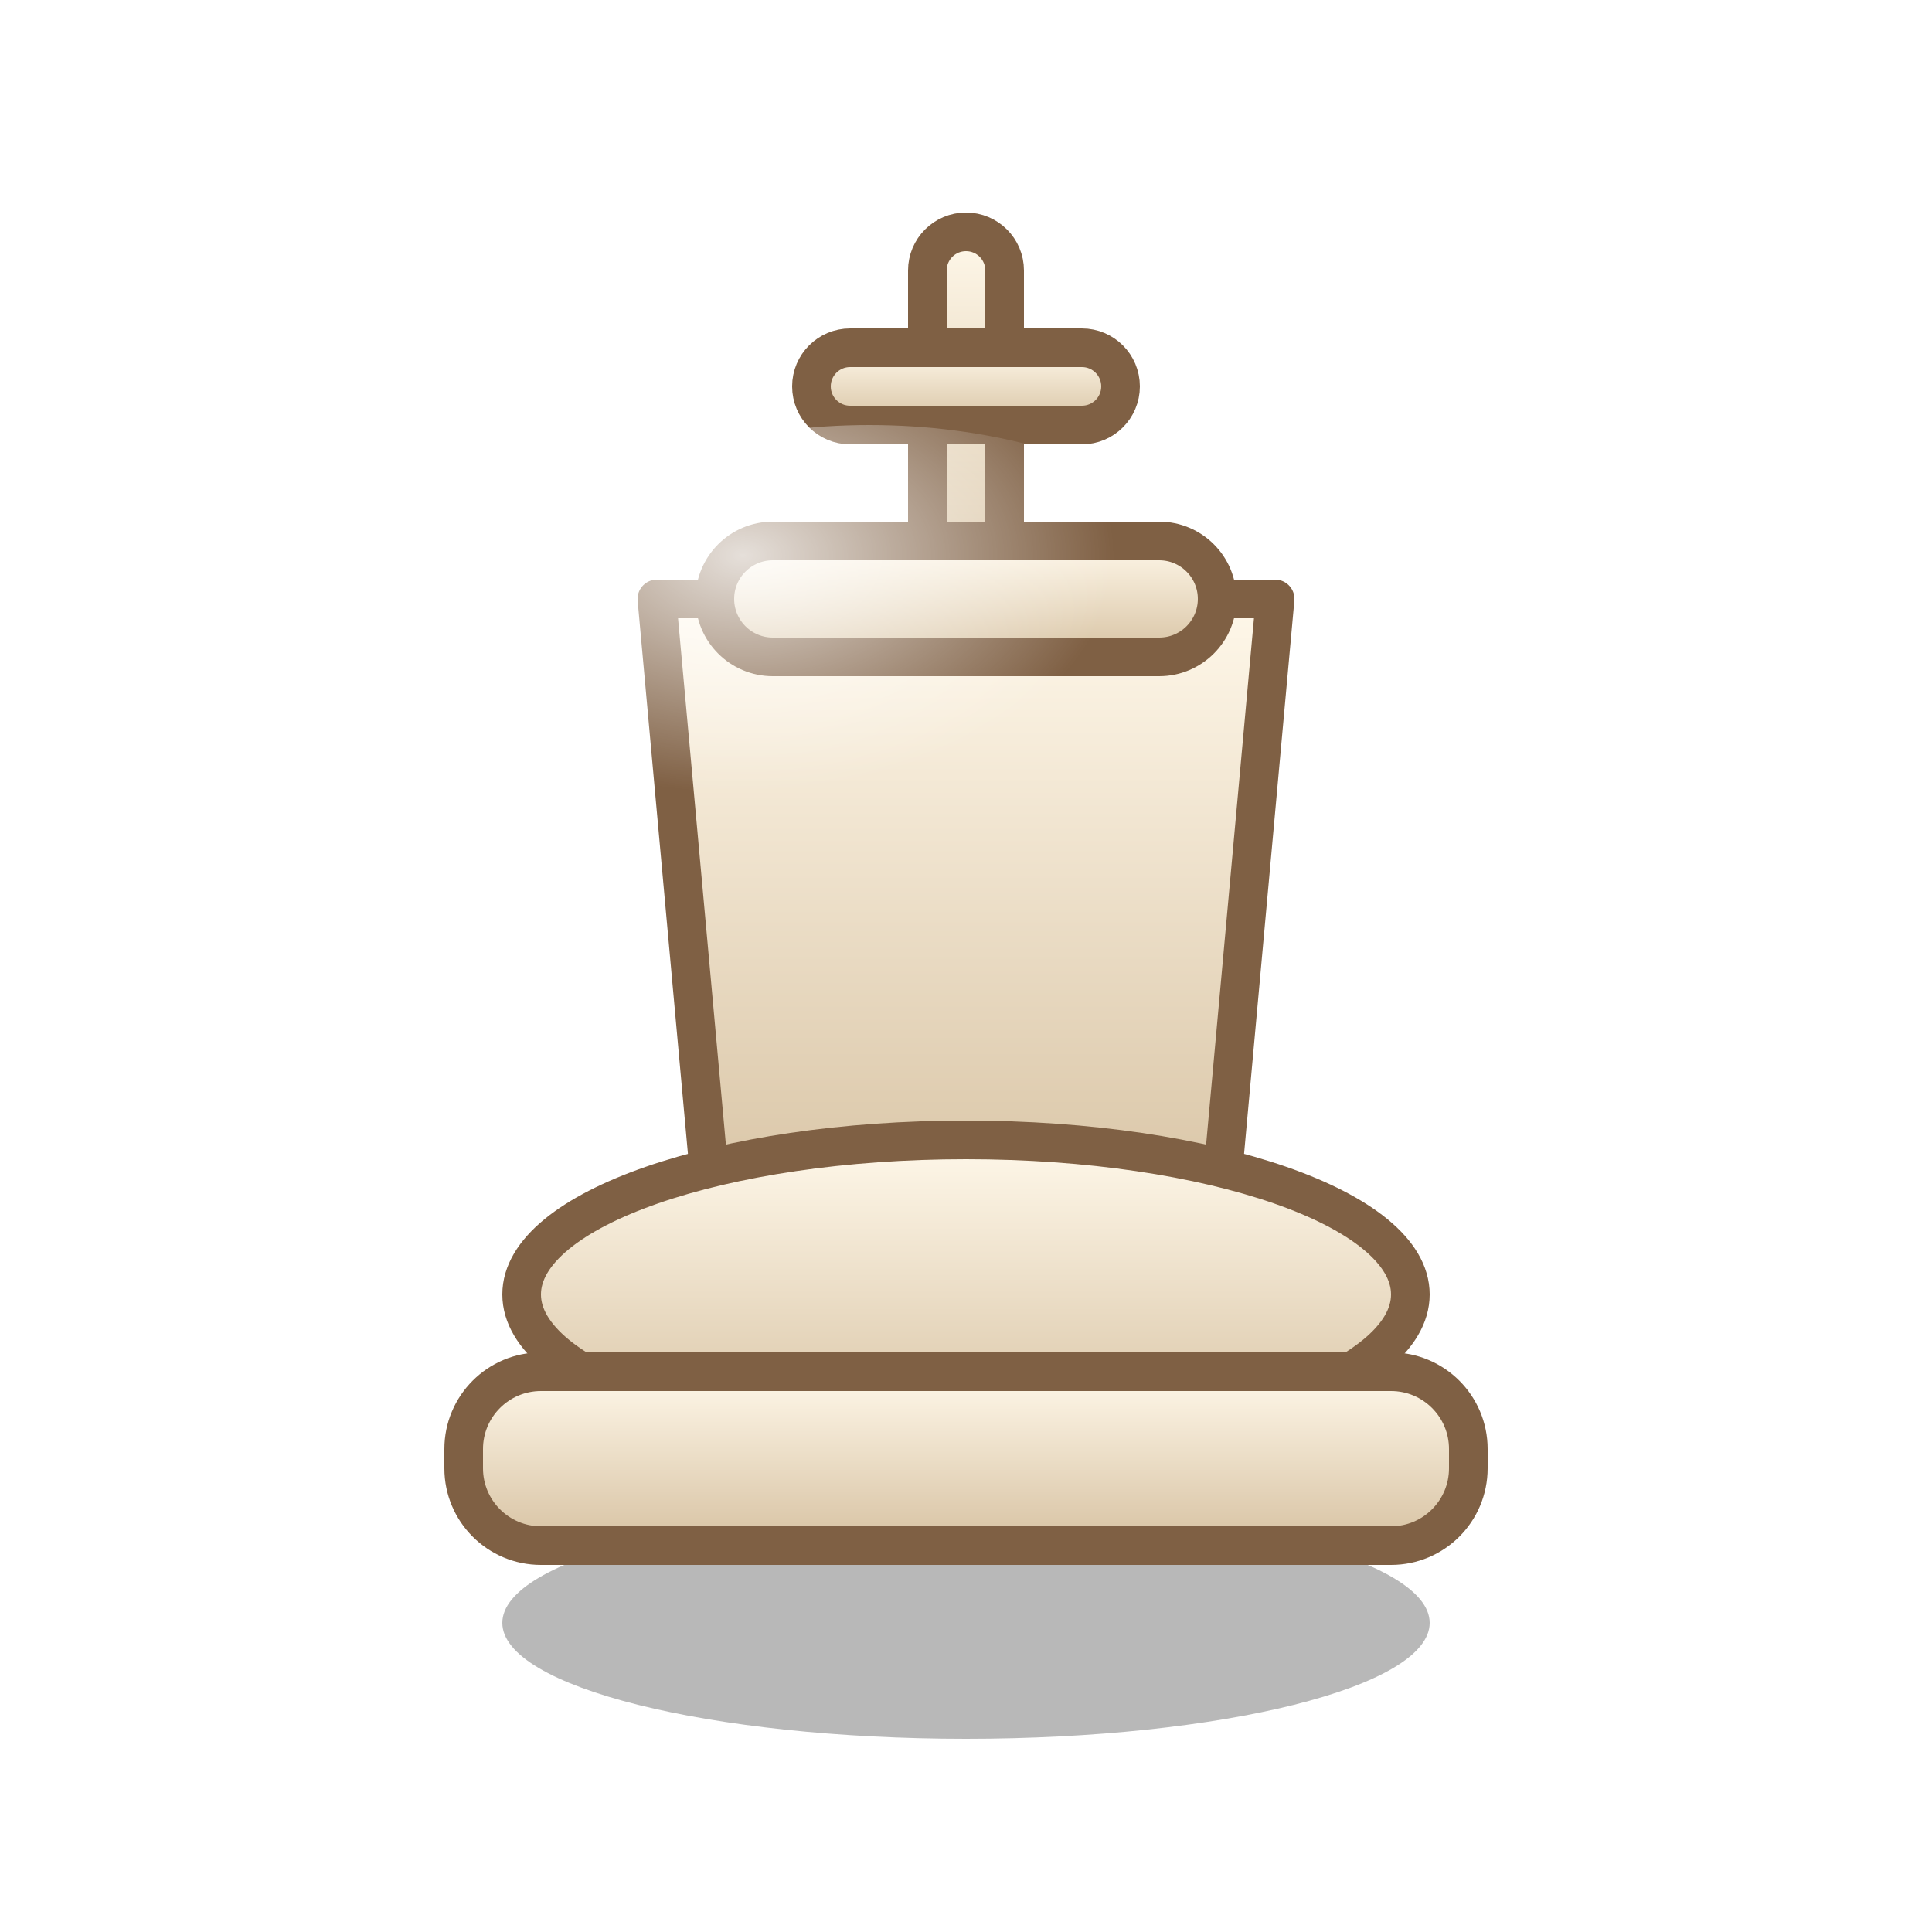
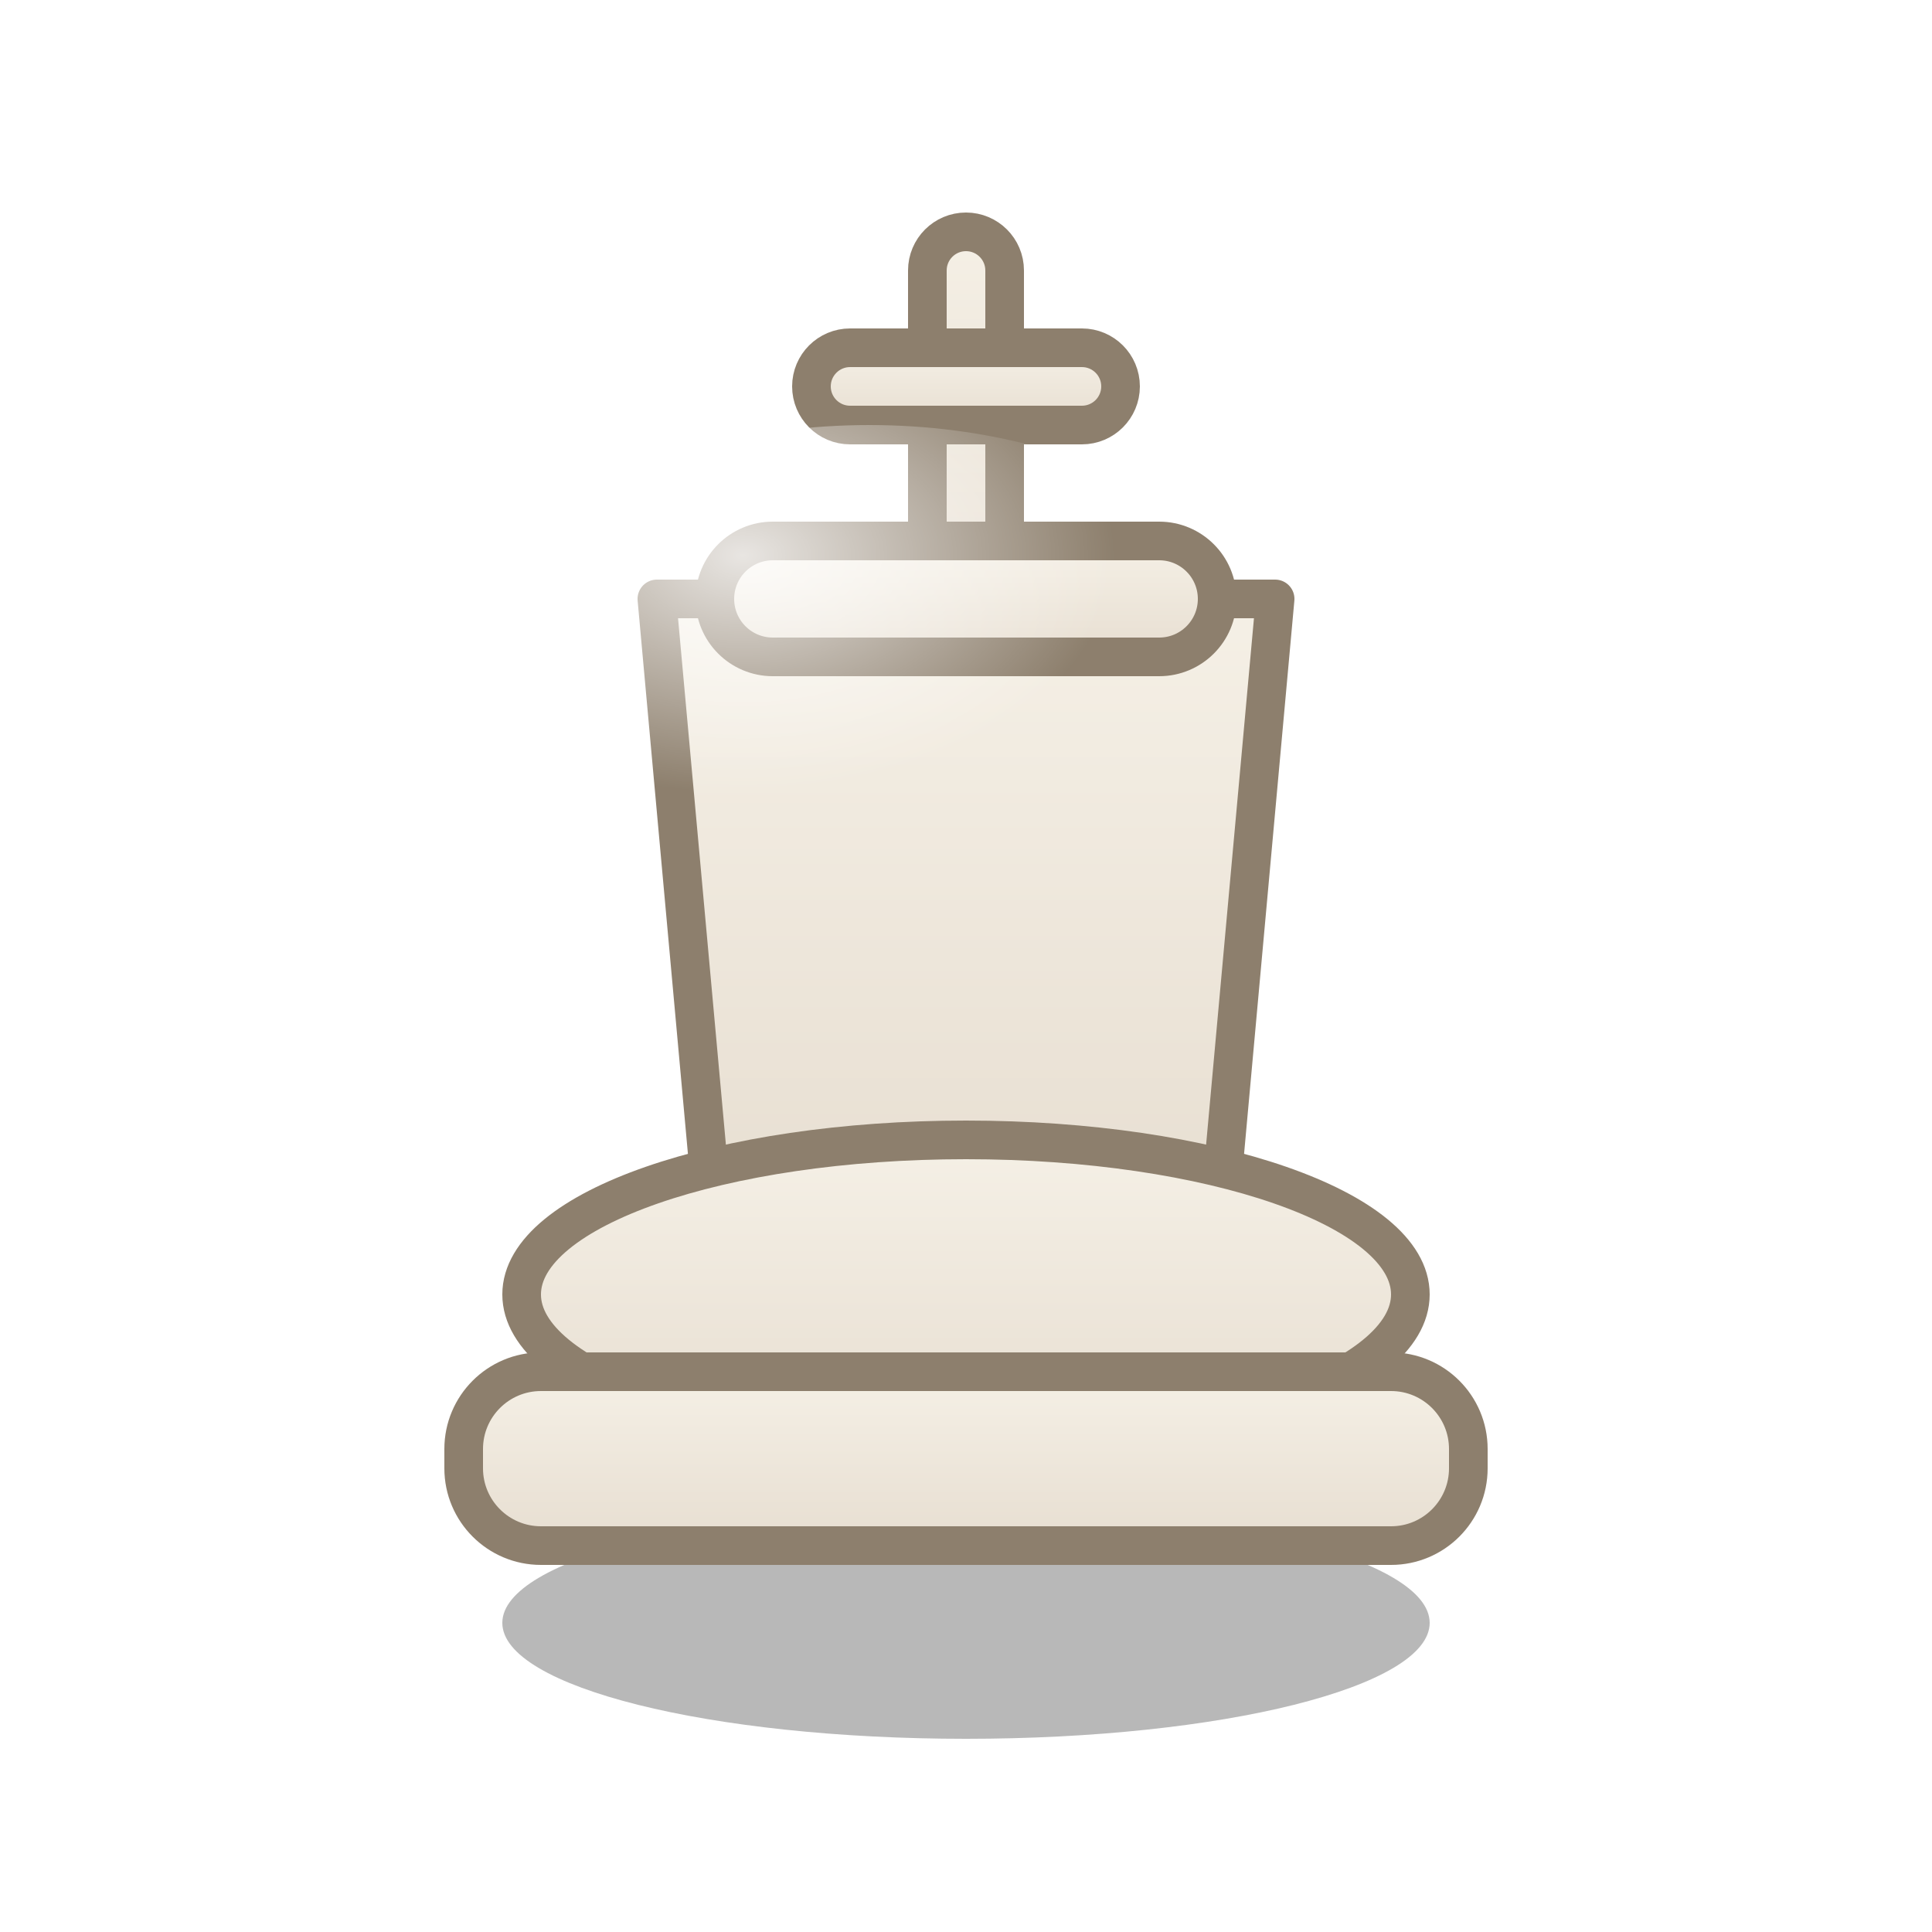
<svg xmlns="http://www.w3.org/2000/svg" viewBox="0 0 100 100" role="img" aria-label="Ivory k">
  <defs>
    <linearGradient id="g" x1="0" y1="0" x2="0" y2="1">
-       <stop offset="0%" stop-color="#fff8ea" />
-       <stop offset="100%" stop-color="#d7c2a2" />
+       <stop offset="0%" stop-color="#F5F0E6" />
+       <stop offset="100%" stop-color="#E7DED1" />
    </linearGradient>
    <radialGradient id="h" cx="35%" cy="24%" r="44%">
      <stop offset="0%" stop-color="rgba(255,255,255,0.8)" />
      <stop offset="100%" stop-color="rgba(255,255,255,0)" />
    </radialGradient>
  </defs>
  <ellipse cx="50" cy="84" rx="24" ry="6" fill="rgba(0,0,0,0.28)" />
-   <g fill="url(#g)" stroke="#7f6044" stroke-width="2" stroke-linejoin="round" stroke-linecap="round">
+   <g fill="url(#g)" stroke="#8D7F6D" stroke-width="2" stroke-linejoin="round" stroke-linecap="round">
    <rect x="48" y="12" width="4" height="18" rx="2" />
    <rect x="42" y="18" width="16" height="4" rx="2" />
    <path d="M34 31h32l-3 33H37z" />
    <rect x="37" y="28" width="26" height="6" rx="3" />
    <ellipse cx="50" cy="67" rx="23" ry="8" />
    <rect x="24" y="71" width="52" height="9" rx="4" />
  </g>
  <ellipse cx="45" cy="36" rx="22" ry="14" fill="url(#h)" />
</svg>
